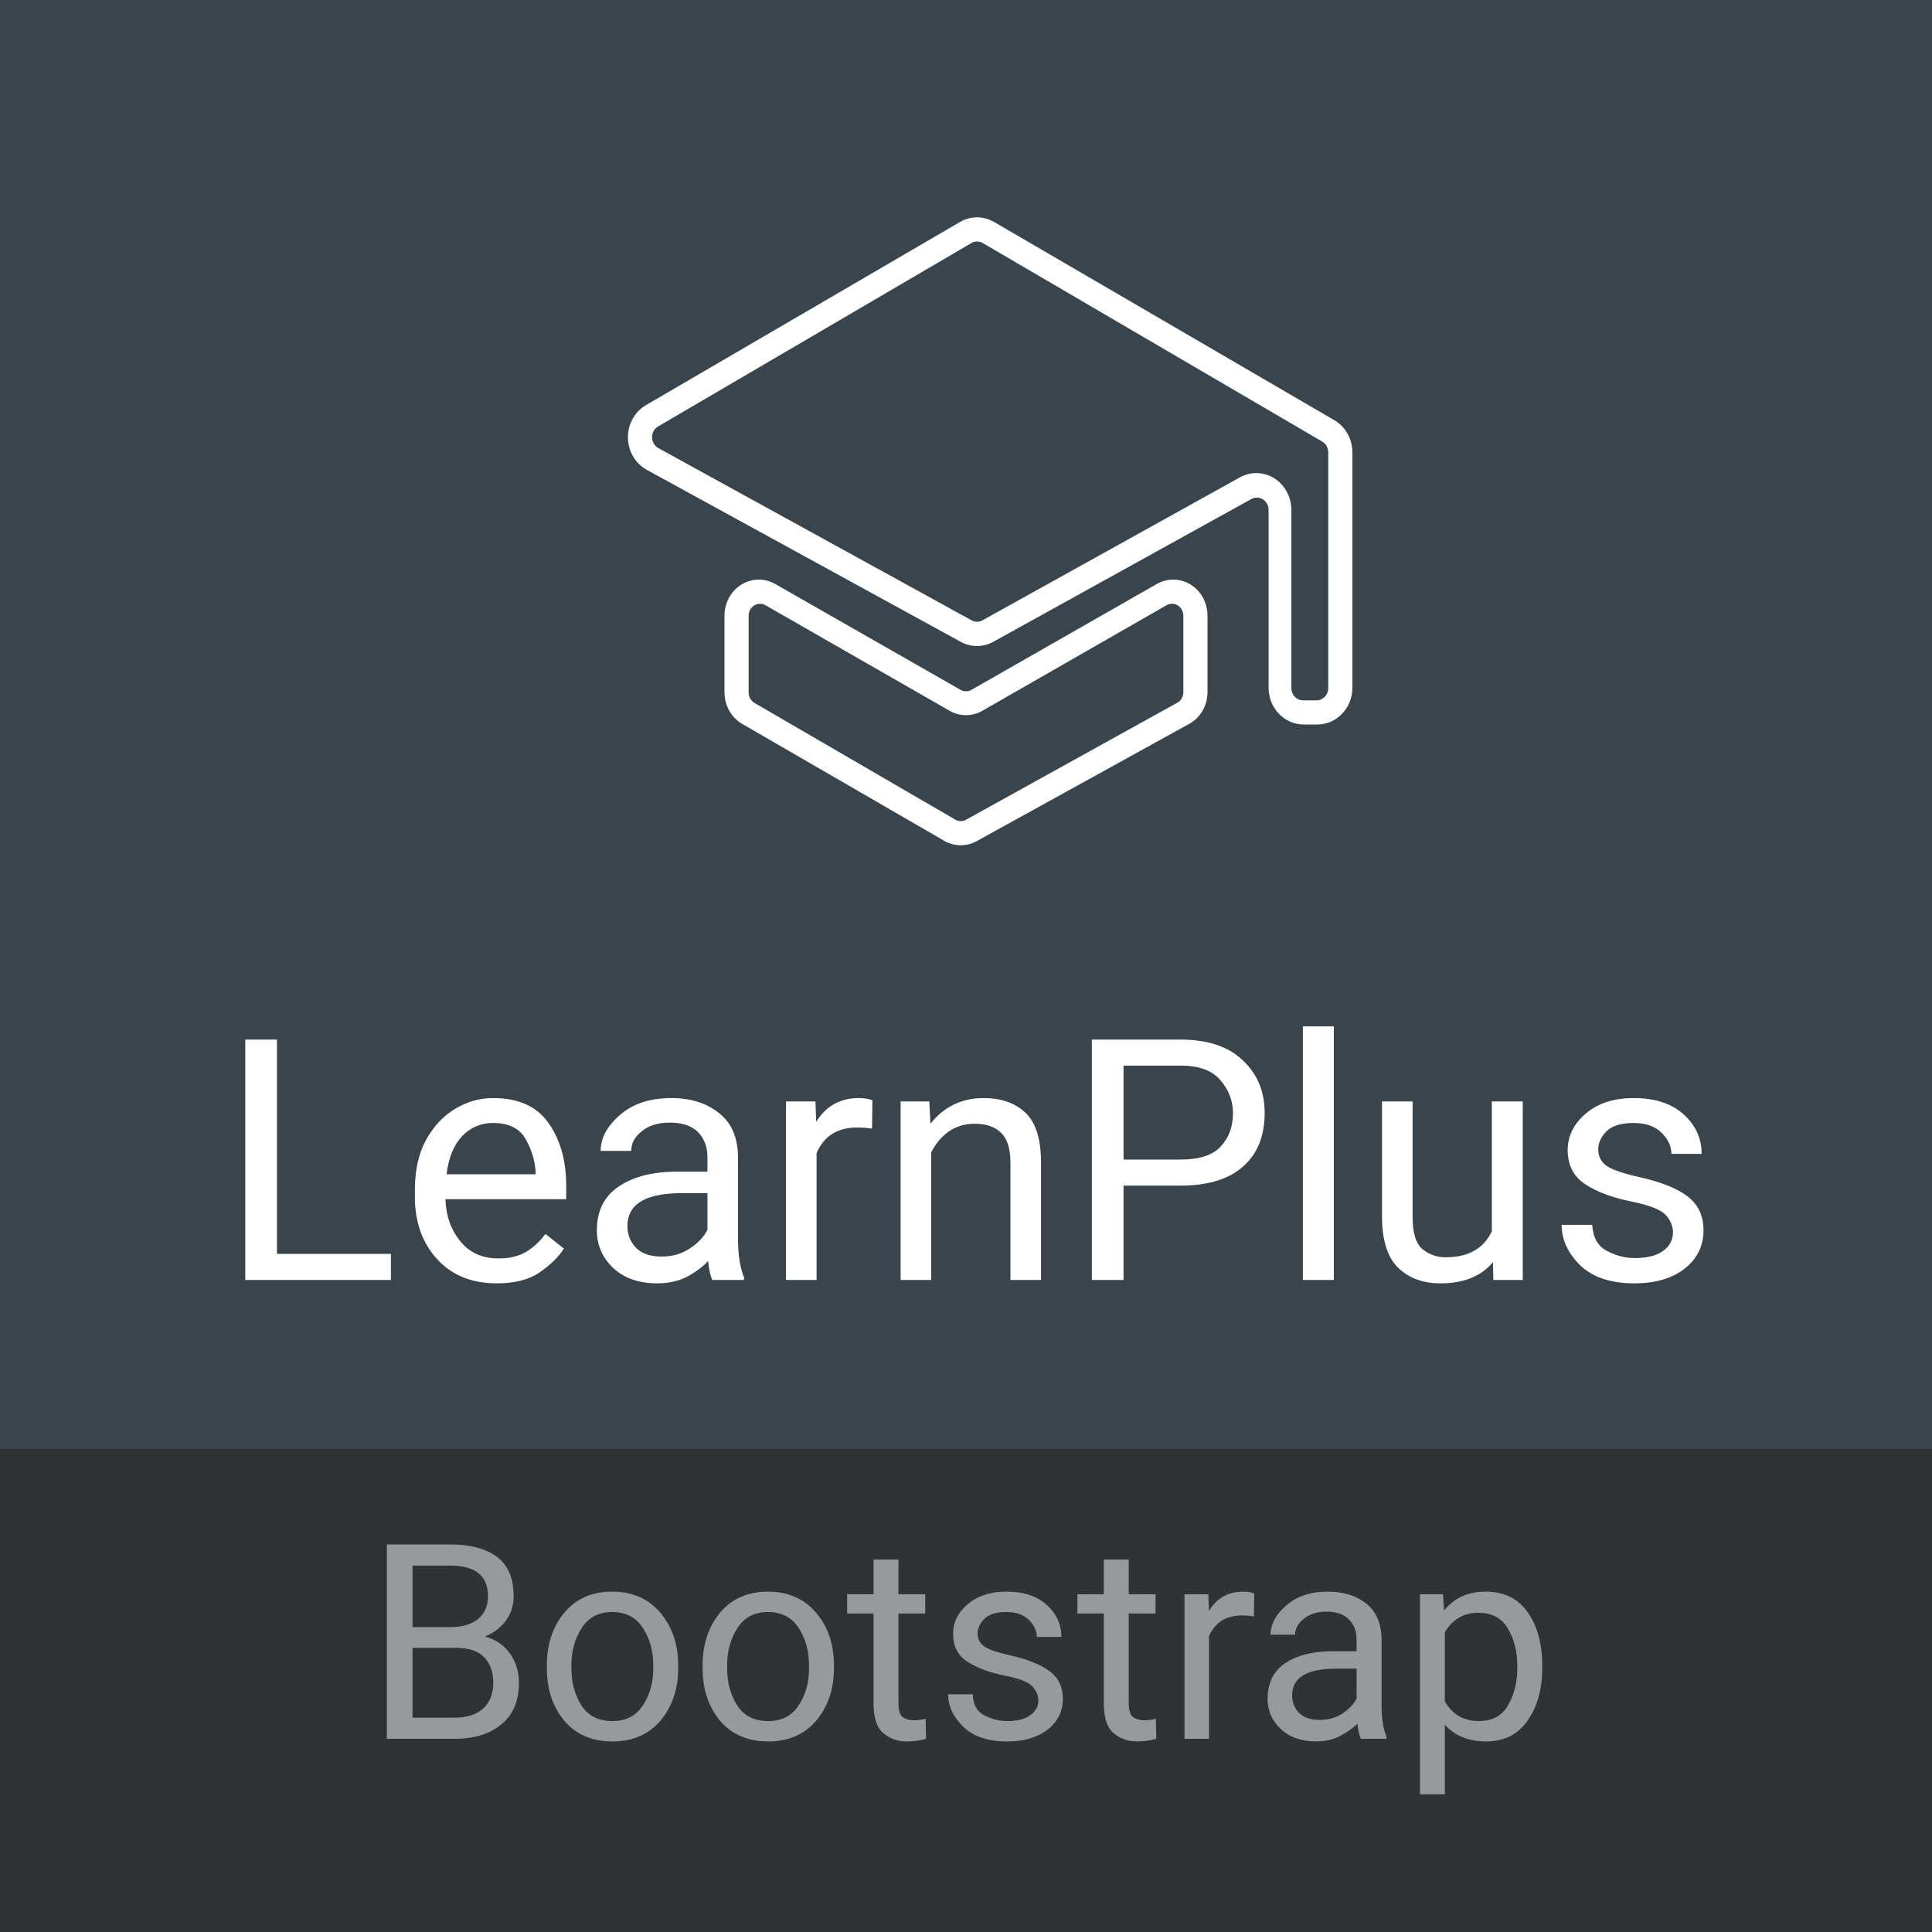
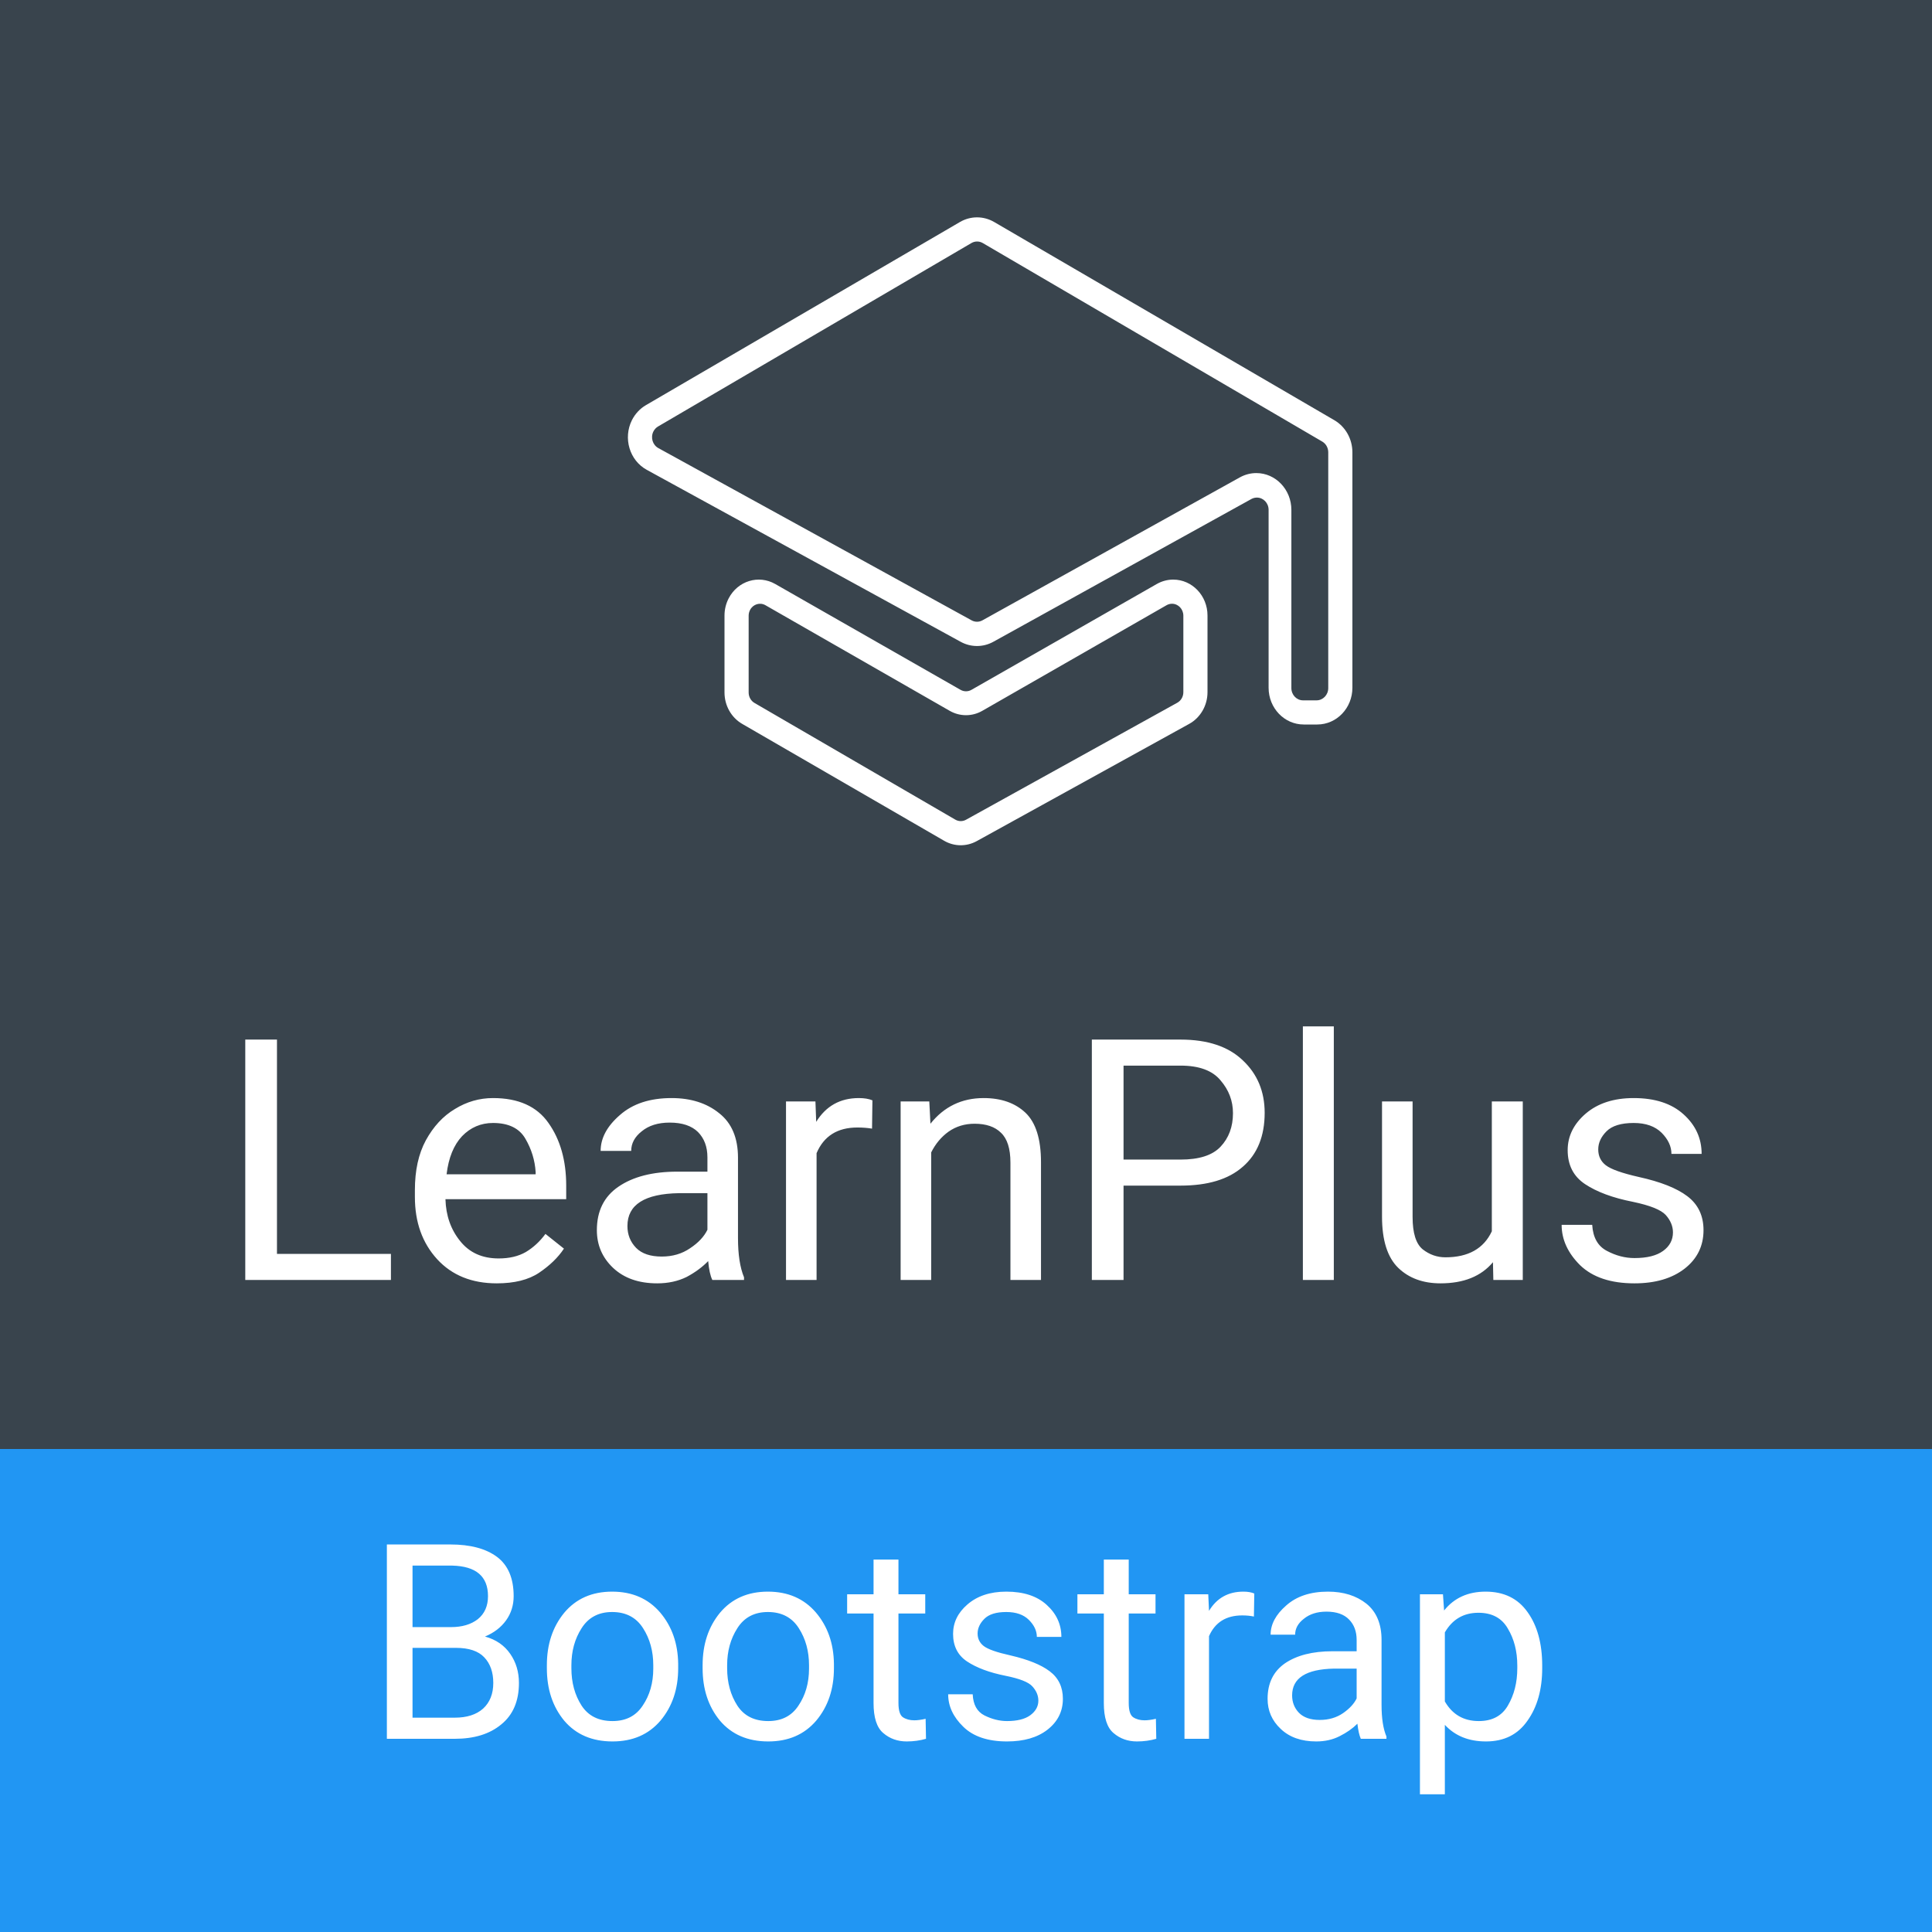
<svg xmlns="http://www.w3.org/2000/svg" xmlns:xlink="http://www.w3.org/1999/xlink" width="80" height="80" viewBox="0 0 80 80">
  <defs>
    <path id="thumbnail_learnplus-a" d="M2.248,11.66 C2.166,11.708 2.099,11.78 2.055,11.868 C1.931,12.116 2.023,12.424 2.26,12.554 L15.232,19.687 C15.373,19.765 15.542,19.764 15.682,19.686 L26.342,13.766 C26.552,13.65 26.784,13.589 27.021,13.589 C27.823,13.589 28.473,14.272 28.473,15.114 L28.473,22.492 C28.473,22.773 28.689,23 28.956,23 L29.516,23 C29.783,23 30,22.773 30,22.492 L30,12.729 C30,12.544 29.905,12.375 29.752,12.285 L15.694,4.064 C15.548,3.979 15.369,3.979 15.223,4.065 L2.248,11.66 Z M1.747,10.776 L14.749,3.193 C15.189,2.936 15.725,2.936 16.165,3.192 L30.253,11.4 C30.714,11.669 31,12.178 31,12.73 L31,22.478 C31,23.319 30.349,24 29.545,24 L28.984,24 C28.181,24 27.53,23.319 27.53,22.478 L27.53,15.111 C27.53,14.831 27.313,14.604 27.045,14.604 C26.966,14.604 26.888,14.624 26.818,14.662 L16.135,20.573 C15.712,20.808 15.205,20.809 14.78,20.576 L1.78,13.454 C1.068,13.064 0.794,12.144 1.166,11.399 C1.298,11.137 1.499,10.92 1.747,10.776 Z M6,19.494 L6,22.676 C6,22.855 6.093,23.021 6.243,23.108 L14.555,27.938 C14.694,28.019 14.862,28.021 15.002,27.943 L23.749,23.099 C23.903,23.014 24,22.846 24,22.662 L24,19.494 C24,19.221 23.789,19 23.53,19 C23.451,19 23.373,19.021 23.304,19.061 L15.676,23.433 C15.255,23.675 14.745,23.675 14.324,23.433 L6.696,19.061 C6.468,18.93 6.182,19.018 6.058,19.257 C6.02,19.33 6,19.411 6,19.494 Z M5,19.486 C5,19.237 5.06,18.992 5.174,18.774 C5.549,18.054 6.412,17.789 7.1,18.182 L14.773,22.564 C14.915,22.645 15.085,22.645 15.227,22.564 L22.9,18.182 C23.109,18.063 23.343,18 23.58,18 C24.364,18 25,18.665 25,19.486 L25,22.661 C25,23.212 24.708,23.717 24.243,23.974 L15.444,28.829 C15.02,29.062 14.513,29.057 14.094,28.814 L5.732,23.974 C5.28,23.712 5,23.214 5,22.674 L5,19.486 Z" />
  </defs>
  <g fill="none" fill-rule="evenodd">
    <rect width="80" height="80" fill="#39444D" fill-rule="nonzero" />
-     <rect width="80" height="20" y="60" fill="#2E3133" fill-opacity=".9" fill-rule="nonzero" />
-     <text fill="#FFF" font-family="Roboto-Medium, Roboto" font-size="11.31" font-weight="400" opacity=".5">
+     <rect width="80" height="20" y="60" fill="#2196F3" fill-rule="nonzero" />
+     <text fill="#FFF" font-family="Roboto-Medium, Roboto" font-size="11.31" font-weight="400">
      <tspan x="15.083" y="72">Bootstrap</tspan>
    </text>
    <g transform="translate(9 6)">
      <text fill="#FFF" font-family="Roboto-Medium, Roboto" font-size="14" font-weight="400">
        <tspan x="0" y="47">LearnPlus</tspan>
      </text>
      <use fill="#FFF" transform="translate(16)" xlink:href="#thumbnail_learnplus-a" />
    </g>
  </g>
</svg>
